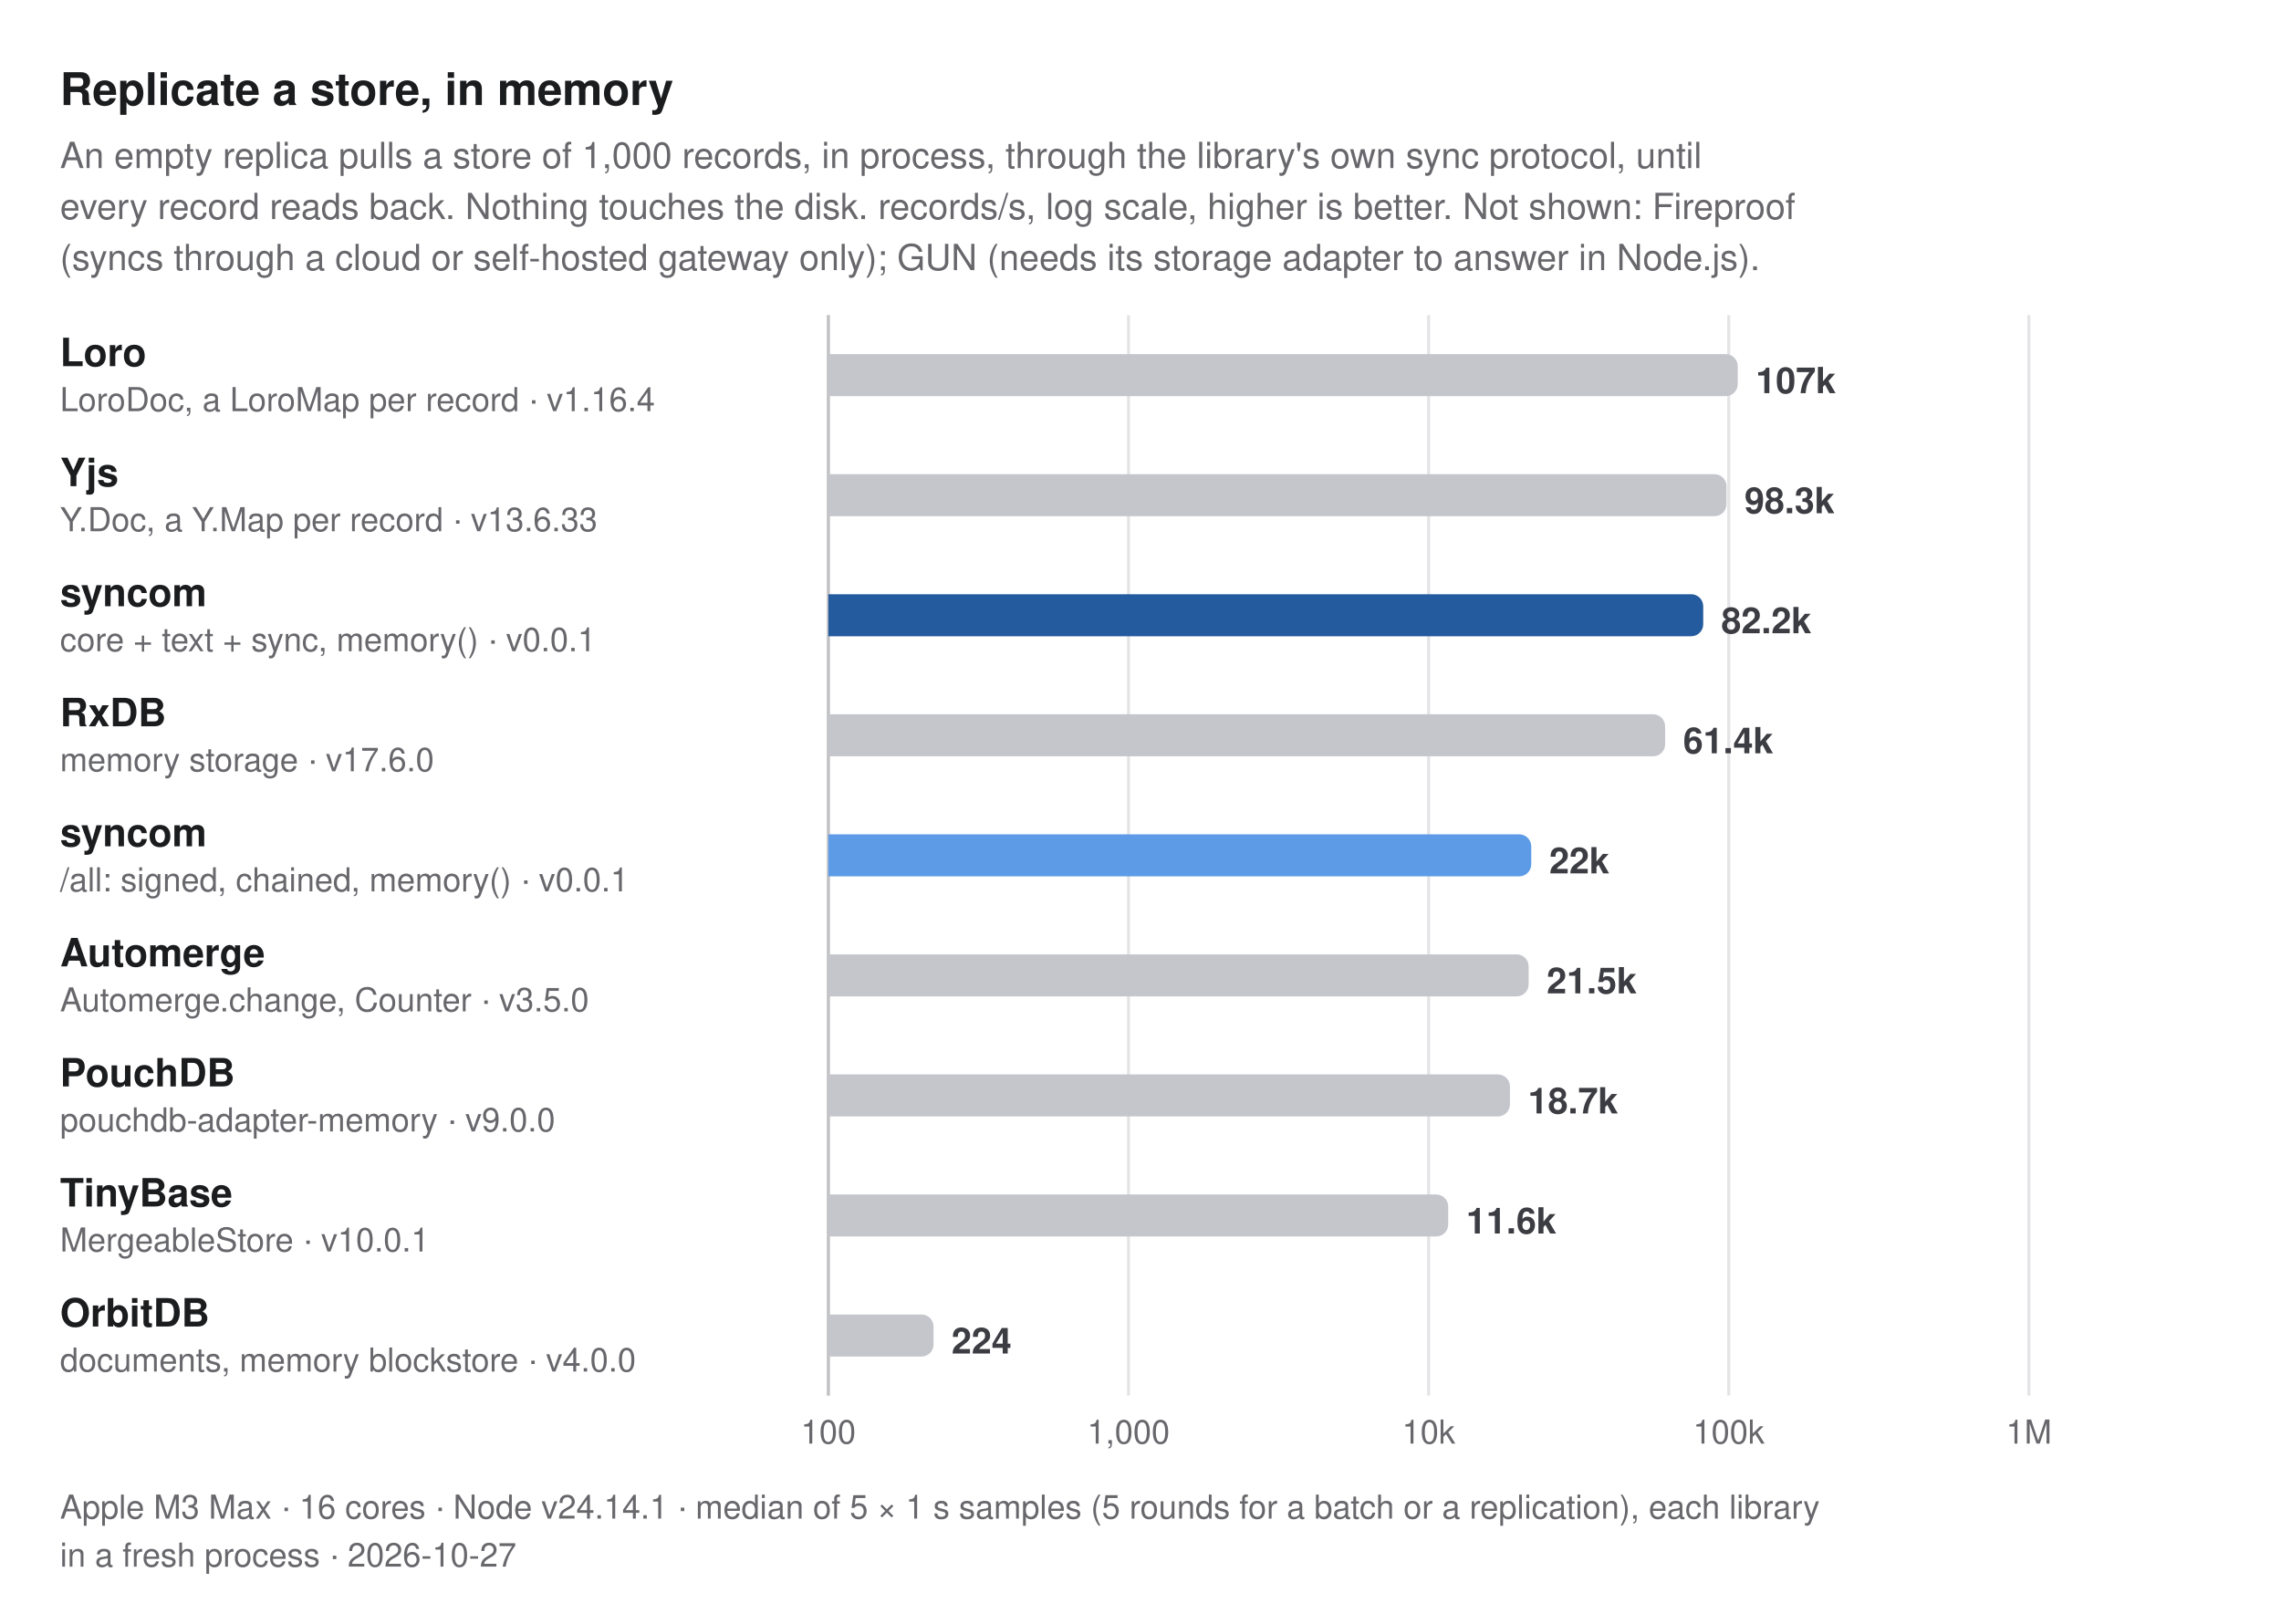
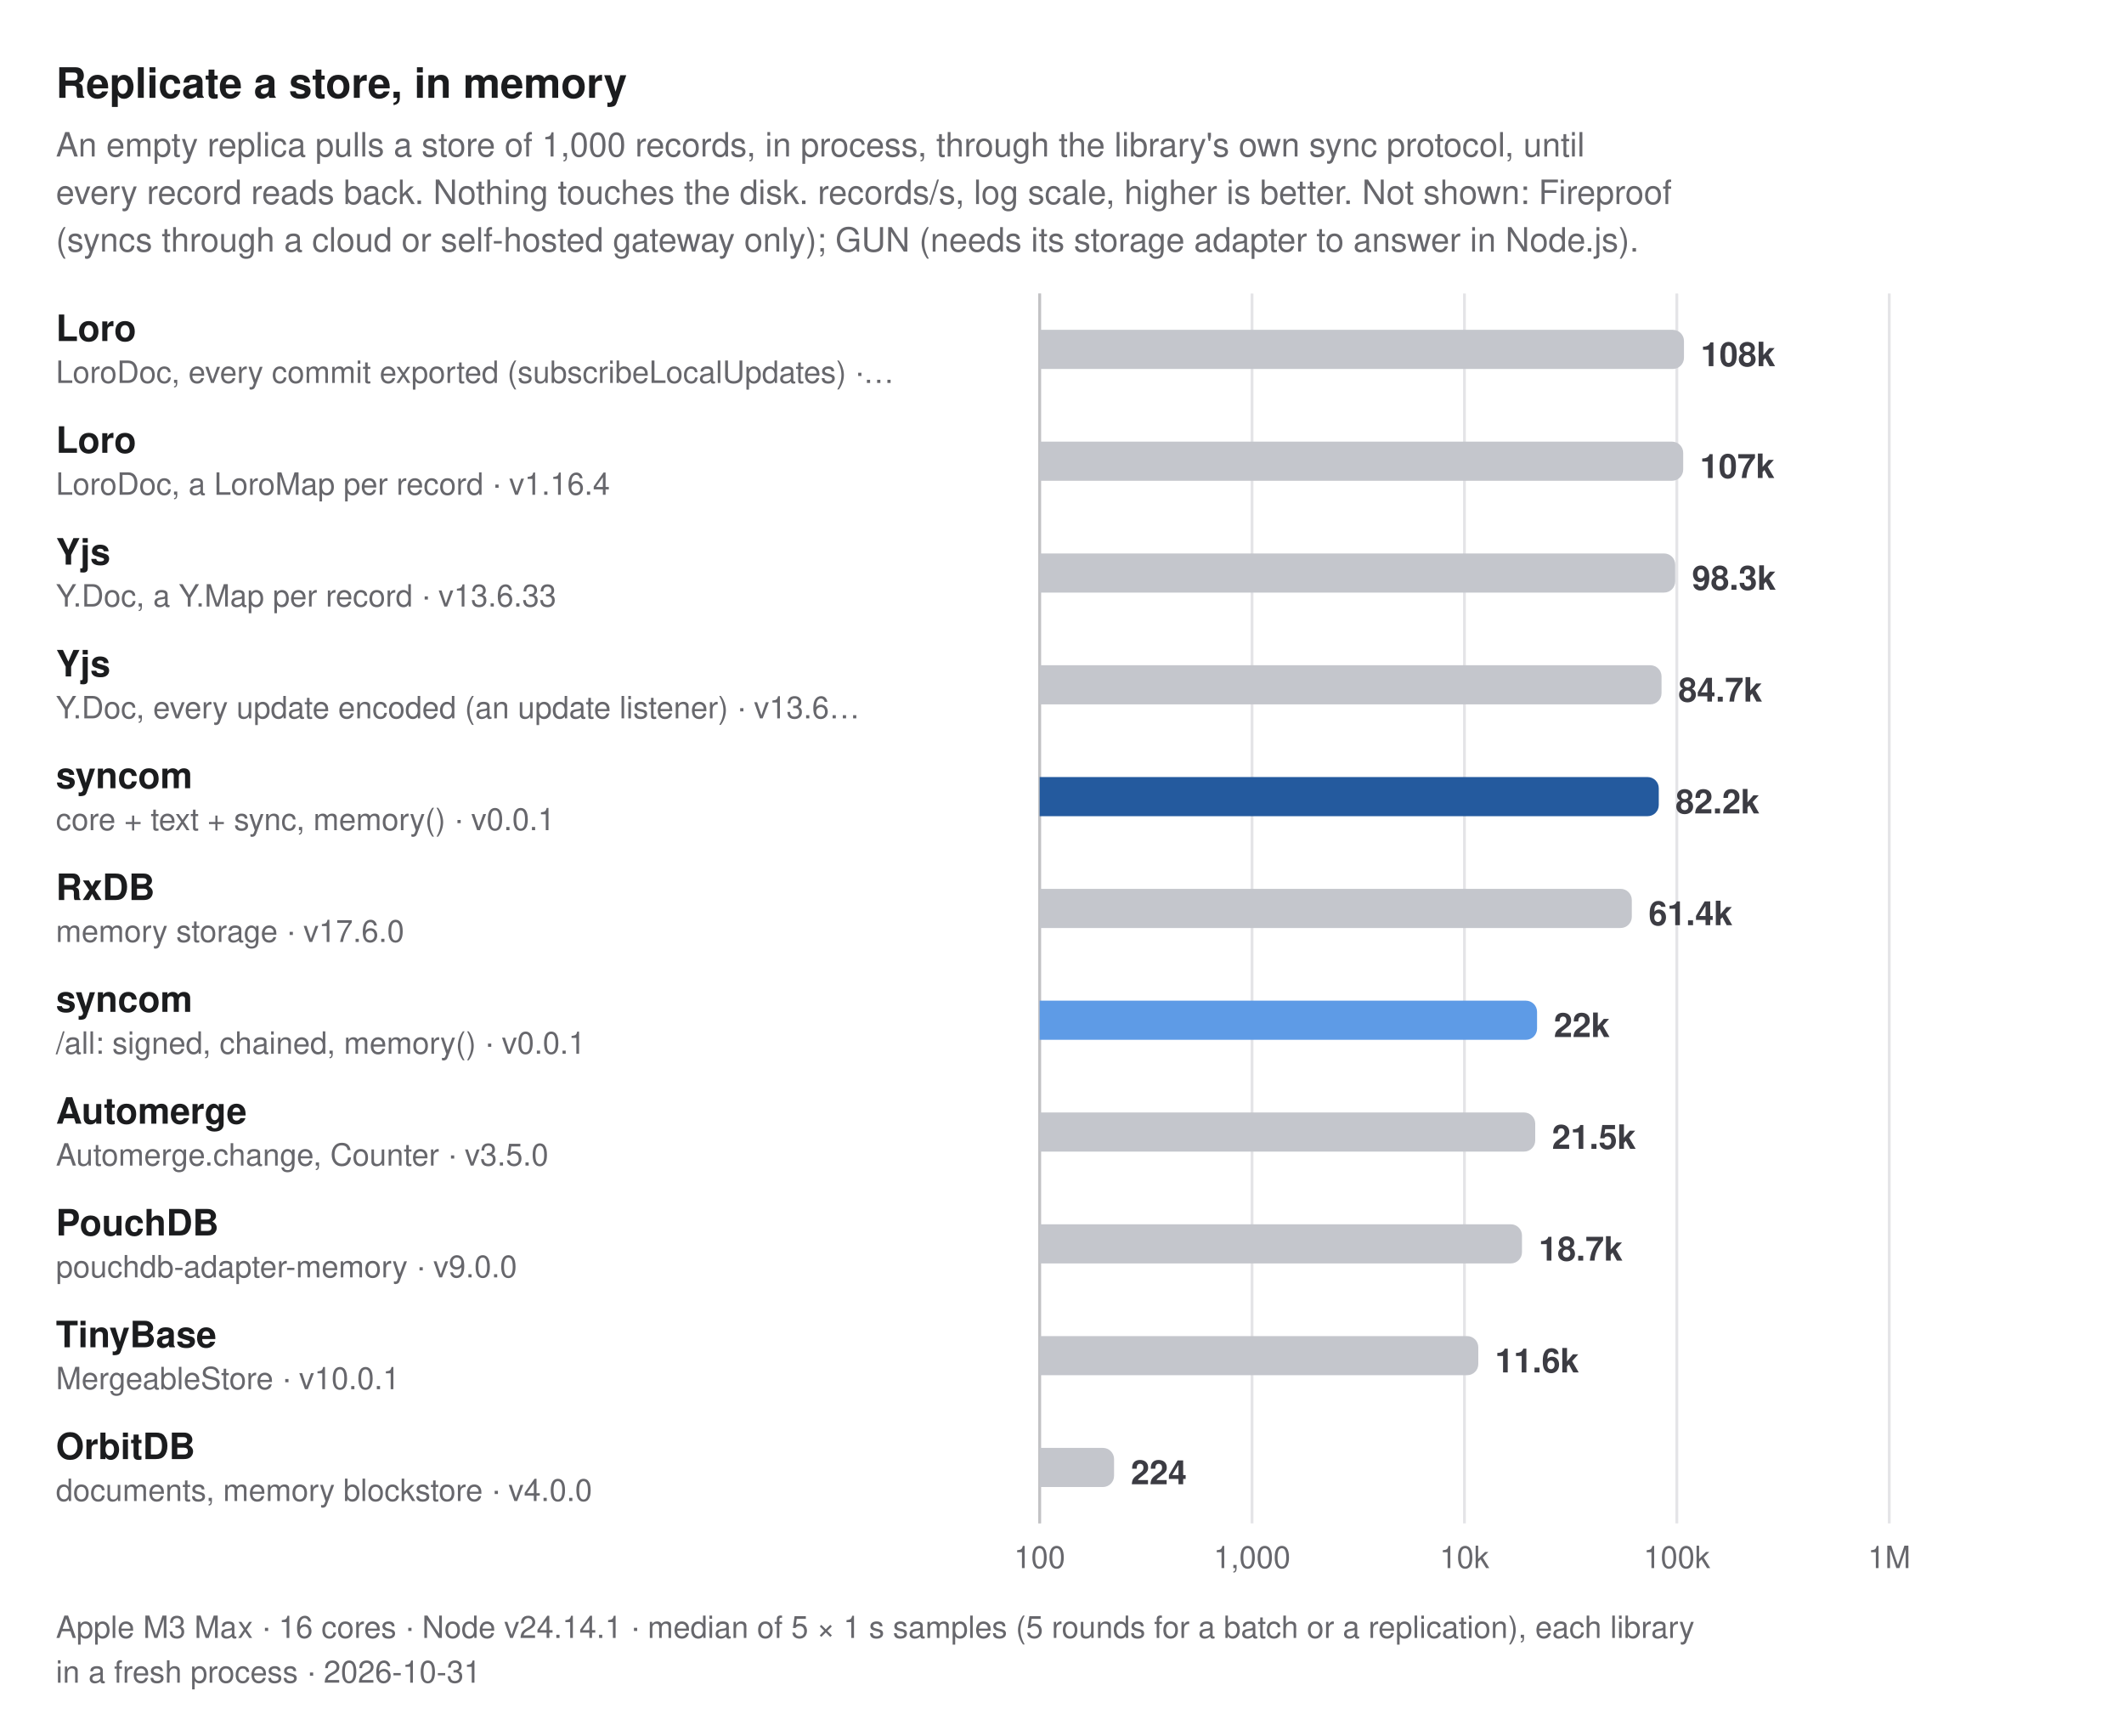
- <svg xmlns="http://www.w3.org/2000/svg" width="760" height="541" viewBox="0 0 760 541" role="img" aria-label="Replicate a store, in memory. An empty replica pulls a store of 1,000 records, in process, through the library's own sync protocol, until every record reads back. Nothing touches the disk. records/s, log scale, higher is better. Not shown: Fireproof (syncs through a cloud or self-hosted gateway only); GUN (needs its storage adapter to answer in Node.js).">
+ <svg xmlns="http://www.w3.org/2000/svg" width="760" height="621" viewBox="0 0 760 621" role="img" aria-label="Replicate a store, in memory. An empty replica pulls a store of 1,000 records, in process, through the library's own sync protocol, until every record reads back. Nothing touches the disk. records/s, log scale, higher is better. Not shown: Fireproof (syncs through a cloud or self-hosted gateway only); GUN (needs its storage adapter to answer in Node.js).">
  <style>
  text { font-family: -apple-system, BlinkMacSystemFont, "Segoe UI", Helvetica, Arial, sans-serif; }
  .title { font-size: 15px; font-weight: 700; fill: #1b1c1e; }
  .subtitle, .caption { font-size: 12px; fill: #67676c; }
  .caption { font-size: 11px; }
  .group { font-size: 11px; font-weight: 600; letter-spacing: 0.06em; fill: #67676c; }
  .label { font-size: 13px; font-weight: 600; fill: #1b1c1e; }
  .label.primary, .label.secondary { font-weight: 700; }
  .sublabel { font-size: 11px; fill: #67676c; }
  .value { font-size: 12px; font-weight: 600; fill: #3c3c43; font-variant-numeric: tabular-nums; }
  .value.small { font-size: 10px; }
  .legend { font-size: 11px; fill: #3c3c43; }
  .tick { font-size: 11px; fill: #67676c; font-variant-numeric: tabular-nums; }
  .grid { stroke: #e4e4e7; stroke-width: 1; }
  .axis { stroke: #c2c2c4; stroke-width: 1; }
  .ref { stroke: #67676c; stroke-width: 1; stroke-dasharray: 3 3; }
  .bar { fill: #c4c6cc; }
  .bar.primary { fill: #245a9e; }
  .bar.secondary { fill: #5e9be6; }
  @media (prefers-color-scheme: dark) {
    .title, .label { fill: #dfdfd6; }
    .subtitle, .caption, .group, .sublabel, .tick { fill: #98989f; }
    .value, .legend { fill: #c2c2c4; }
    .grid { stroke: #2e2e32; }
    .axis { stroke: #48484c; }
    .ref { stroke: #98989f; }
    .bar { fill: #46474e; }
    .bar.primary { fill: #8dbcf2; }
    .bar.secondary { fill: #3d7bd0; }
  }
</style>
  <text class="title" x="20" y="35">Replicate a store, in memory</text>
  <text class="subtitle" x="20" y="56">An empty replica pulls a store of 1,000 records, in process, through the library's own sync protocol, until</text>
  <text class="subtitle" x="20" y="73">every record reads back. Nothing touches the disk. records/s, log scale, higher is better. Not shown: Fireproof</text>
  <text class="subtitle" x="20" y="90">(syncs through a cloud or self-hosted gateway only); GUN (needs its storage adapter to answer in Node.js).</text>
-   <line class="grid" x1="276" y1="105" x2="276" y2="465" />
-   <text class="tick" x="276" y="481" text-anchor="middle">100</text>
-   <line class="grid" x1="376" y1="105" x2="376" y2="465" />
-   <text class="tick" x="376" y="481" text-anchor="middle">1,000</text>
-   <line class="grid" x1="476" y1="105" x2="476" y2="465" />
-   <text class="tick" x="476" y="481" text-anchor="middle">10k</text>
-   <line class="grid" x1="576" y1="105" x2="576" y2="465" />
-   <text class="tick" x="576" y="481" text-anchor="middle">100k</text>
-   <line class="grid" x1="676" y1="105" x2="676" y2="465" />
-   <text class="tick" x="676" y="481" text-anchor="middle">1M</text>
-   <line class="axis" x1="276" y1="105" x2="276" y2="465" />
+   <line class="grid" x1="372" y1="105" x2="372" y2="545" />
+   <text class="tick" x="372" y="561" text-anchor="middle">100</text>
+   <line class="grid" x1="448" y1="105" x2="448" y2="545" />
+   <text class="tick" x="448" y="561" text-anchor="middle">1,000</text>
+   <line class="grid" x1="524" y1="105" x2="524" y2="545" />
+   <text class="tick" x="524" y="561" text-anchor="middle">10k</text>
+   <line class="grid" x1="600" y1="105" x2="600" y2="545" />
+   <text class="tick" x="600" y="561" text-anchor="middle">100k</text>
+   <line class="grid" x1="676" y1="105" x2="676" y2="545" />
+   <text class="tick" x="676" y="561" text-anchor="middle">1M</text>
+   <line class="axis" x1="372" y1="105" x2="372" y2="545" />
  <g>
    <text class="label" x="20" y="122">Loro</text>
-     <text class="sublabel" x="20" y="137">LoroDoc, a LoroMap per record · v1.16.4</text>
-     <path class="bar" d="M276,118H574.993A4,4 0 0 1 578.993,122V128A4,4 0 0 1 574.993,132H276Z" />
-     <text class="value" x="584.993" y="131">107k</text>
+     <text class="sublabel" x="20" y="137">LoroDoc, every commit exported (subscribeLocalUpdates) ·…</text>
+     <path class="bar" d="M372,118H598.554A4,4 0 0 1 602.554,122V128A4,4 0 0 1 598.554,132H372Z" />
+     <text class="value" x="608.554" y="131">108k</text>
  </g>
  <g>
-     <text class="label" x="20" y="162">Yjs</text>
-     <text class="sublabel" x="20" y="177">Y.Doc, a Y.Map per record · v13.6.33</text>
-     <path class="bar" d="M276,158H571.244A4,4 0 0 1 575.244,162V168A4,4 0 0 1 571.244,172H276Z" />
-     <text class="value" x="581.244" y="171">98.3k</text>
+     <text class="label" x="20" y="162">Loro</text>
+     <text class="sublabel" x="20" y="177">LoroDoc, a LoroMap per record · v1.16.4</text>
+     <path class="bar" d="M372,158H598.275A4,4 0 0 1 602.275,162V168A4,4 0 0 1 598.275,172H372Z" />
+     <text class="value" x="608.275" y="171">107k</text>
  </g>
  <g>
-     <text class="label primary" x="20" y="202">syncom</text>
-     <text class="sublabel" x="20" y="217">core + text + sync, memory() · v0.0.1</text>
-     <path class="bar primary" d="M276,198H563.494A4,4 0 0 1 567.494,202V208A4,4 0 0 1 563.494,212H276Z" />
-     <text class="value" x="573.494" y="211">82.2k</text>
+     <text class="label" x="20" y="202">Yjs</text>
+     <text class="sublabel" x="20" y="217">Y.Doc, a Y.Map per record · v13.6.33</text>
+     <path class="bar" d="M372,198H595.425A4,4 0 0 1 599.425,202V208A4,4 0 0 1 595.425,212H372Z" />
+     <text class="value" x="605.425" y="211">98.3k</text>
  </g>
  <g>
-     <text class="label" x="20" y="242">RxDB</text>
-     <text class="sublabel" x="20" y="257">memory storage · v17.6.0</text>
-     <path class="bar" d="M276,238H550.801A4,4 0 0 1 554.801,242V248A4,4 0 0 1 550.801,252H276Z" />
-     <text class="value" x="560.801" y="251">61.4k</text>
+     <text class="label" x="20" y="242">Yjs</text>
+     <text class="sublabel" x="20" y="257">Y.Doc, every update encoded (an update listener) · v13.6…</text>
+     <path class="bar" d="M372,238H590.526A4,4 0 0 1 594.526,242V248A4,4 0 0 1 590.526,252H372Z" />
+     <text class="value" x="600.526" y="251">84.7k</text>
  </g>
  <g>
-     <text class="label secondary" x="20" y="282">syncom</text>
-     <text class="sublabel" x="20" y="297">/all: signed, chained, memory() · v0.0.1</text>
-     <path class="bar secondary" d="M276,278H506.191A4,4 0 0 1 510.191,282V288A4,4 0 0 1 506.191,292H276Z" />
-     <text class="value" x="516.191" y="291">22k</text>
+     <text class="label primary" x="20" y="282">syncom</text>
+     <text class="sublabel" x="20" y="297">core + text + sync, memory() · v0.0.1</text>
+     <path class="bar primary" d="M372,278H589.535A4,4 0 0 1 593.535,282V288A4,4 0 0 1 589.535,292H372Z" />
+     <text class="value" x="599.535" y="291">82.2k</text>
  </g>
  <g>
-     <text class="label" x="20" y="322">Automerge</text>
-     <text class="sublabel" x="20" y="337">Automerge.change, Counter · v3.5.0</text>
-     <path class="bar" d="M276,318H505.328A4,4 0 0 1 509.328,322V328A4,4 0 0 1 505.328,332H276Z" />
-     <text class="value" x="515.328" y="331">21.5k</text>
+     <text class="label" x="20" y="322">RxDB</text>
+     <text class="sublabel" x="20" y="337">memory storage · v17.6.0</text>
+     <path class="bar" d="M372,318H579.889A4,4 0 0 1 583.889,322V328A4,4 0 0 1 579.889,332H372Z" />
+     <text class="value" x="589.889" y="331">61.4k</text>
  </g>
  <g>
-     <text class="label" x="20" y="362">PouchDB</text>
-     <text class="sublabel" x="20" y="377">pouchdb-adapter-memory · v9.0.0</text>
-     <path class="bar" d="M276,358H499.092A4,4 0 0 1 503.092,362V368A4,4 0 0 1 499.092,372H276Z" />
-     <text class="value" x="509.092" y="371">18.7k</text>
+     <text class="label secondary" x="20" y="362">syncom</text>
+     <text class="sublabel" x="20" y="377">/all: signed, chained, memory() · v0.0.1</text>
+     <path class="bar secondary" d="M372,358H545.985A4,4 0 0 1 549.985,362V368A4,4 0 0 1 545.985,372H372Z" />
+     <text class="value" x="555.985" y="371">22k</text>
  </g>
  <g>
-     <text class="label" x="20" y="402">TinyBase</text>
-     <text class="sublabel" x="20" y="417">MergeableStore · v10.0.1</text>
-     <path class="bar" d="M276,398H478.523A4,4 0 0 1 482.523,402V408A4,4 0 0 1 478.523,412H276Z" />
-     <text class="value" x="488.523" y="411">11.6k</text>
+     <text class="label" x="20" y="402">Automerge</text>
+     <text class="sublabel" x="20" y="417">Automerge.change, Counter · v3.5.0</text>
+     <path class="bar" d="M372,398H545.329A4,4 0 0 1 549.329,402V408A4,4 0 0 1 545.329,412H372Z" />
+     <text class="value" x="555.329" y="411">21.5k</text>
  </g>
  <g>
-     <text class="label" x="20" y="442">OrbitDB</text>
-     <text class="sublabel" x="20" y="457">documents, memory blockstore · v4.0.0</text>
-     <path class="bar" d="M276,438H307.042A4,4 0 0 1 311.042,442V448A4,4 0 0 1 307.042,452H276Z" />
-     <text class="value" x="317.042" y="451">224</text>
+     <text class="label" x="20" y="442">PouchDB</text>
+     <text class="sublabel" x="20" y="457">pouchdb-adapter-memory · v9.0.0</text>
+     <path class="bar" d="M372,438H540.59A4,4 0 0 1 544.59,442V448A4,4 0 0 1 540.59,452H372Z" />
+     <text class="value" x="550.59" y="451">18.7k</text>
  </g>
-   <text class="caption" x="20" y="506">Apple M3 Max · 16 cores · Node v24.14.1 · median of 5 × 1 s samples (5 rounds for a batch or a replication), each library</text>
-   <text class="caption" x="20" y="522">in a fresh process · 2026-10-27</text>
+   <g>
+     <text class="label" x="20" y="482">TinyBase</text>
+     <text class="sublabel" x="20" y="497">MergeableStore · v10.0.1</text>
+     <path class="bar" d="M372,478H524.958A4,4 0 0 1 528.958,482V488A4,4 0 0 1 524.958,492H372Z" />
+     <text class="value" x="534.958" y="491">11.6k</text>
+   </g>
+   <g>
+     <text class="label" x="20" y="522">OrbitDB</text>
+     <text class="sublabel" x="20" y="537">documents, memory blockstore · v4.0.0</text>
+     <path class="bar" d="M372,518H394.632A4,4 0 0 1 398.632,522V528A4,4 0 0 1 394.632,532H372Z" />
+     <text class="value" x="404.632" y="531">224</text>
+   </g>
+   <text class="caption" x="20" y="586">Apple M3 Max · 16 cores · Node v24.14.1 · median of 5 × 1 s samples (5 rounds for a batch or a replication), each library</text>
+   <text class="caption" x="20" y="602">in a fresh process · 2026-10-31</text>
</svg>
